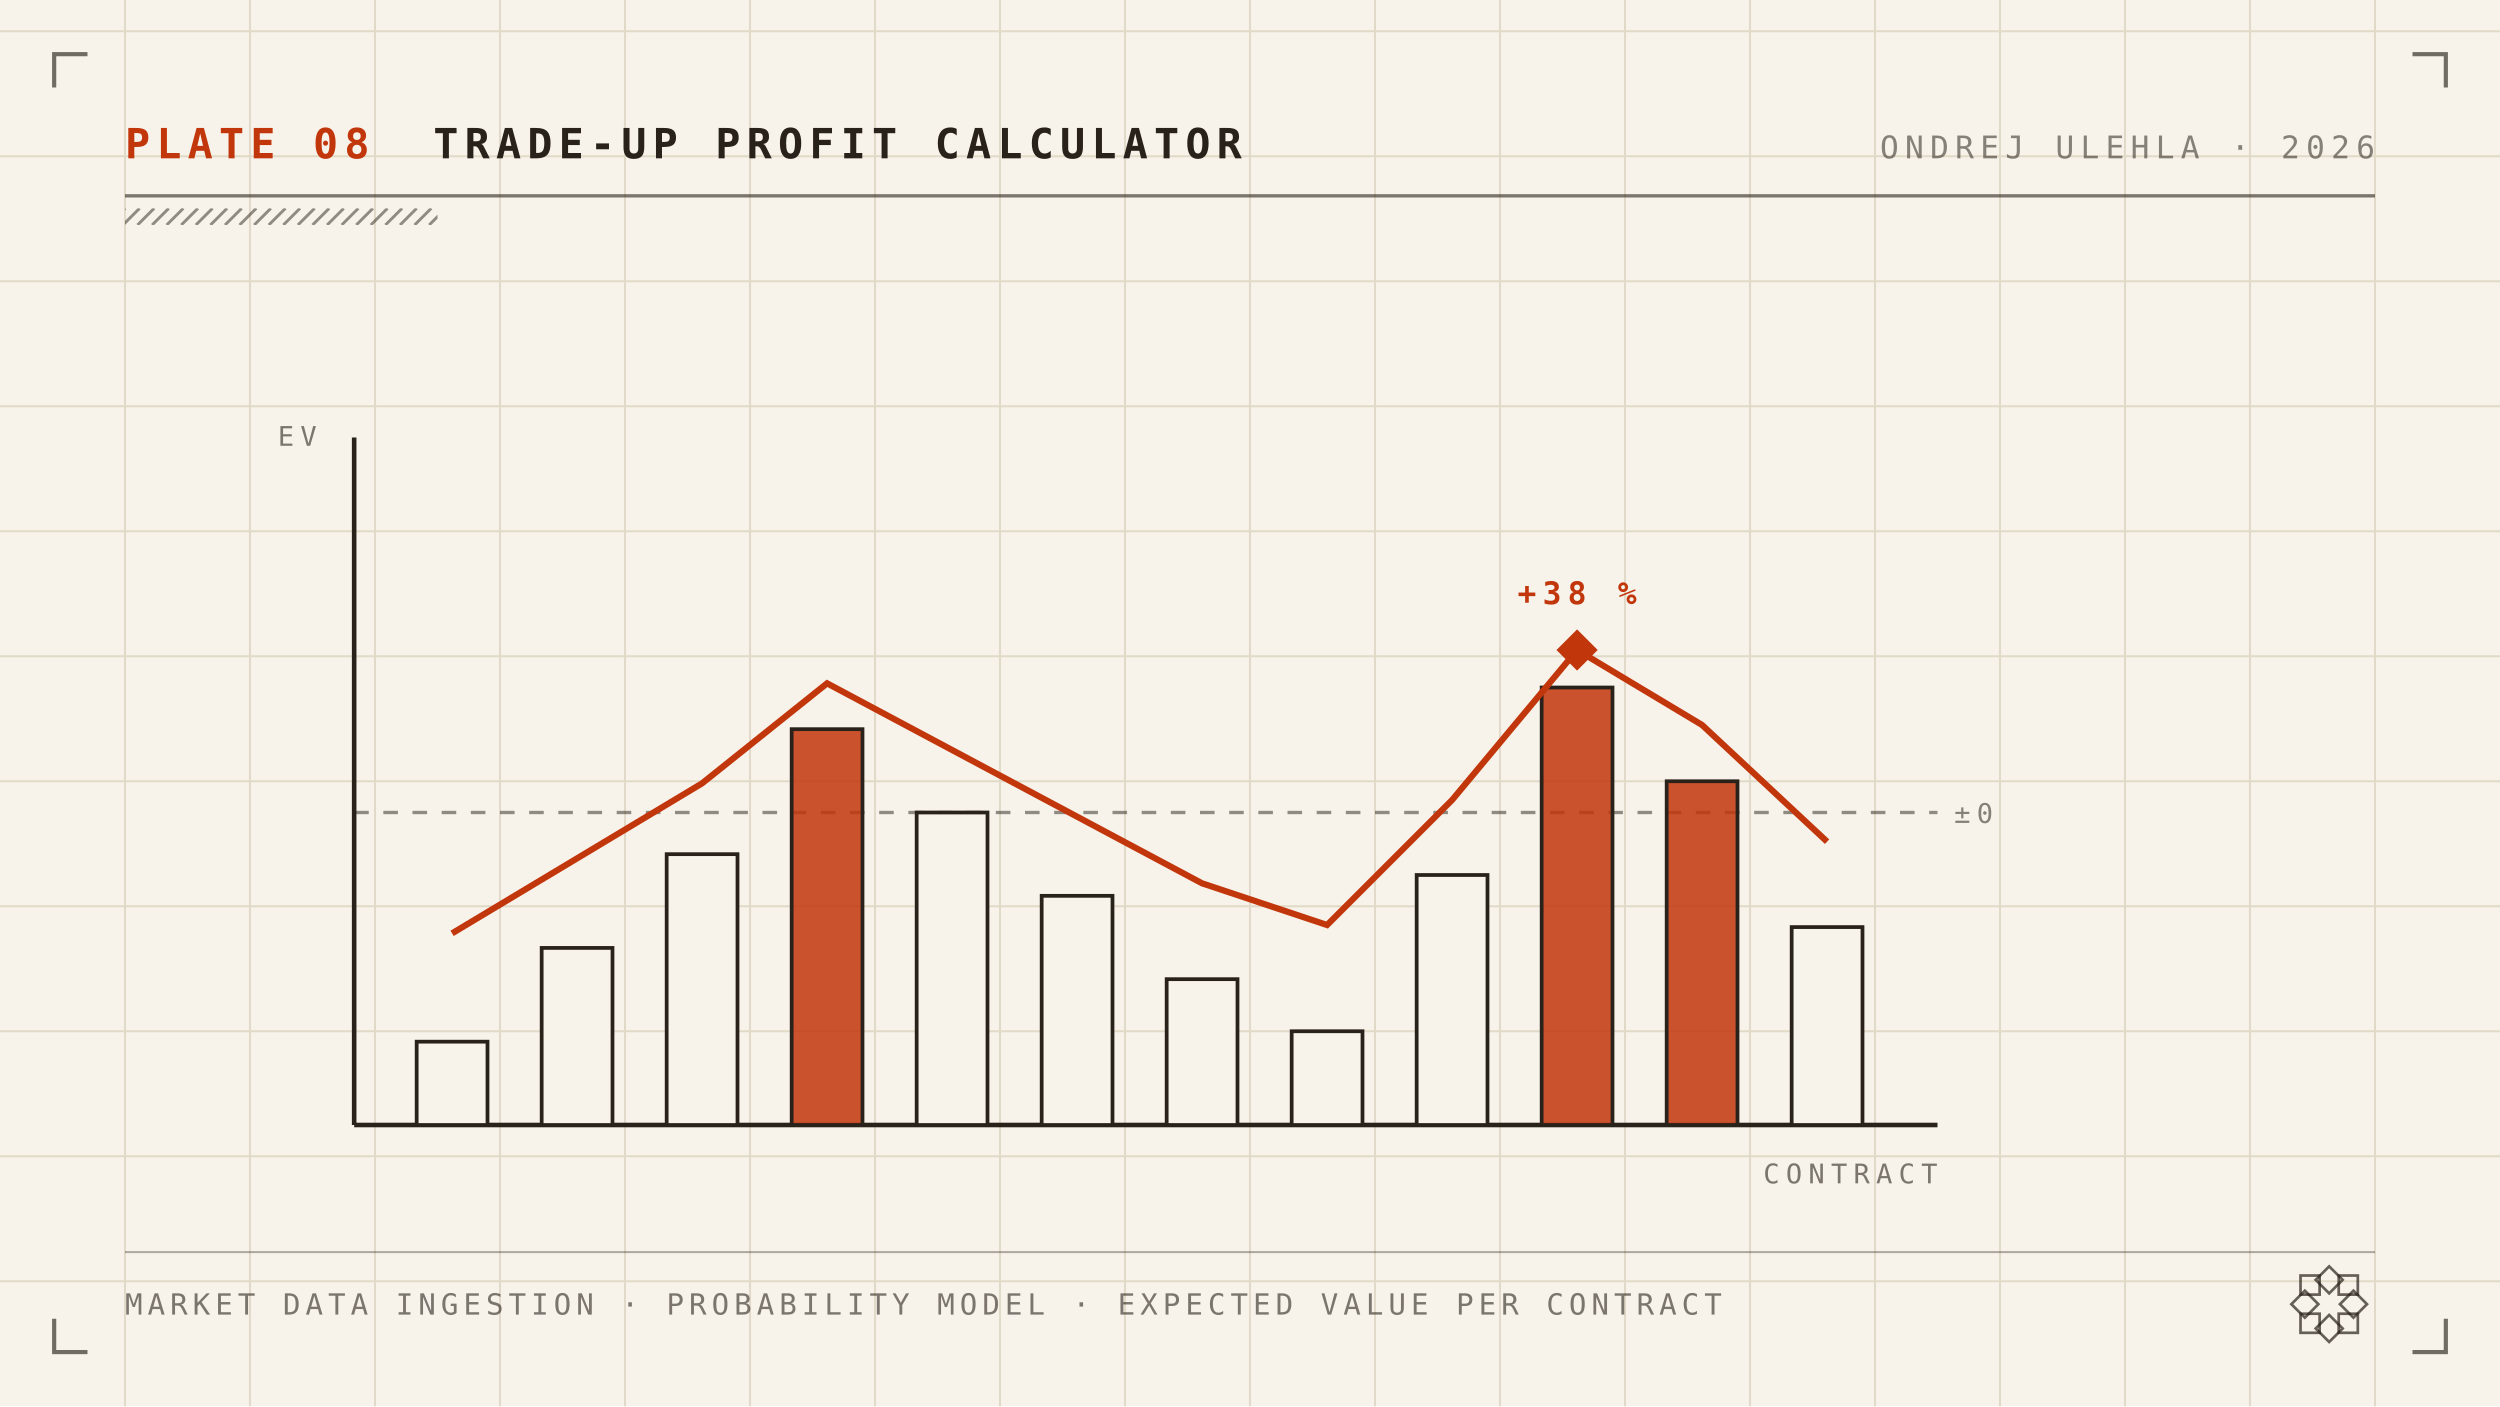
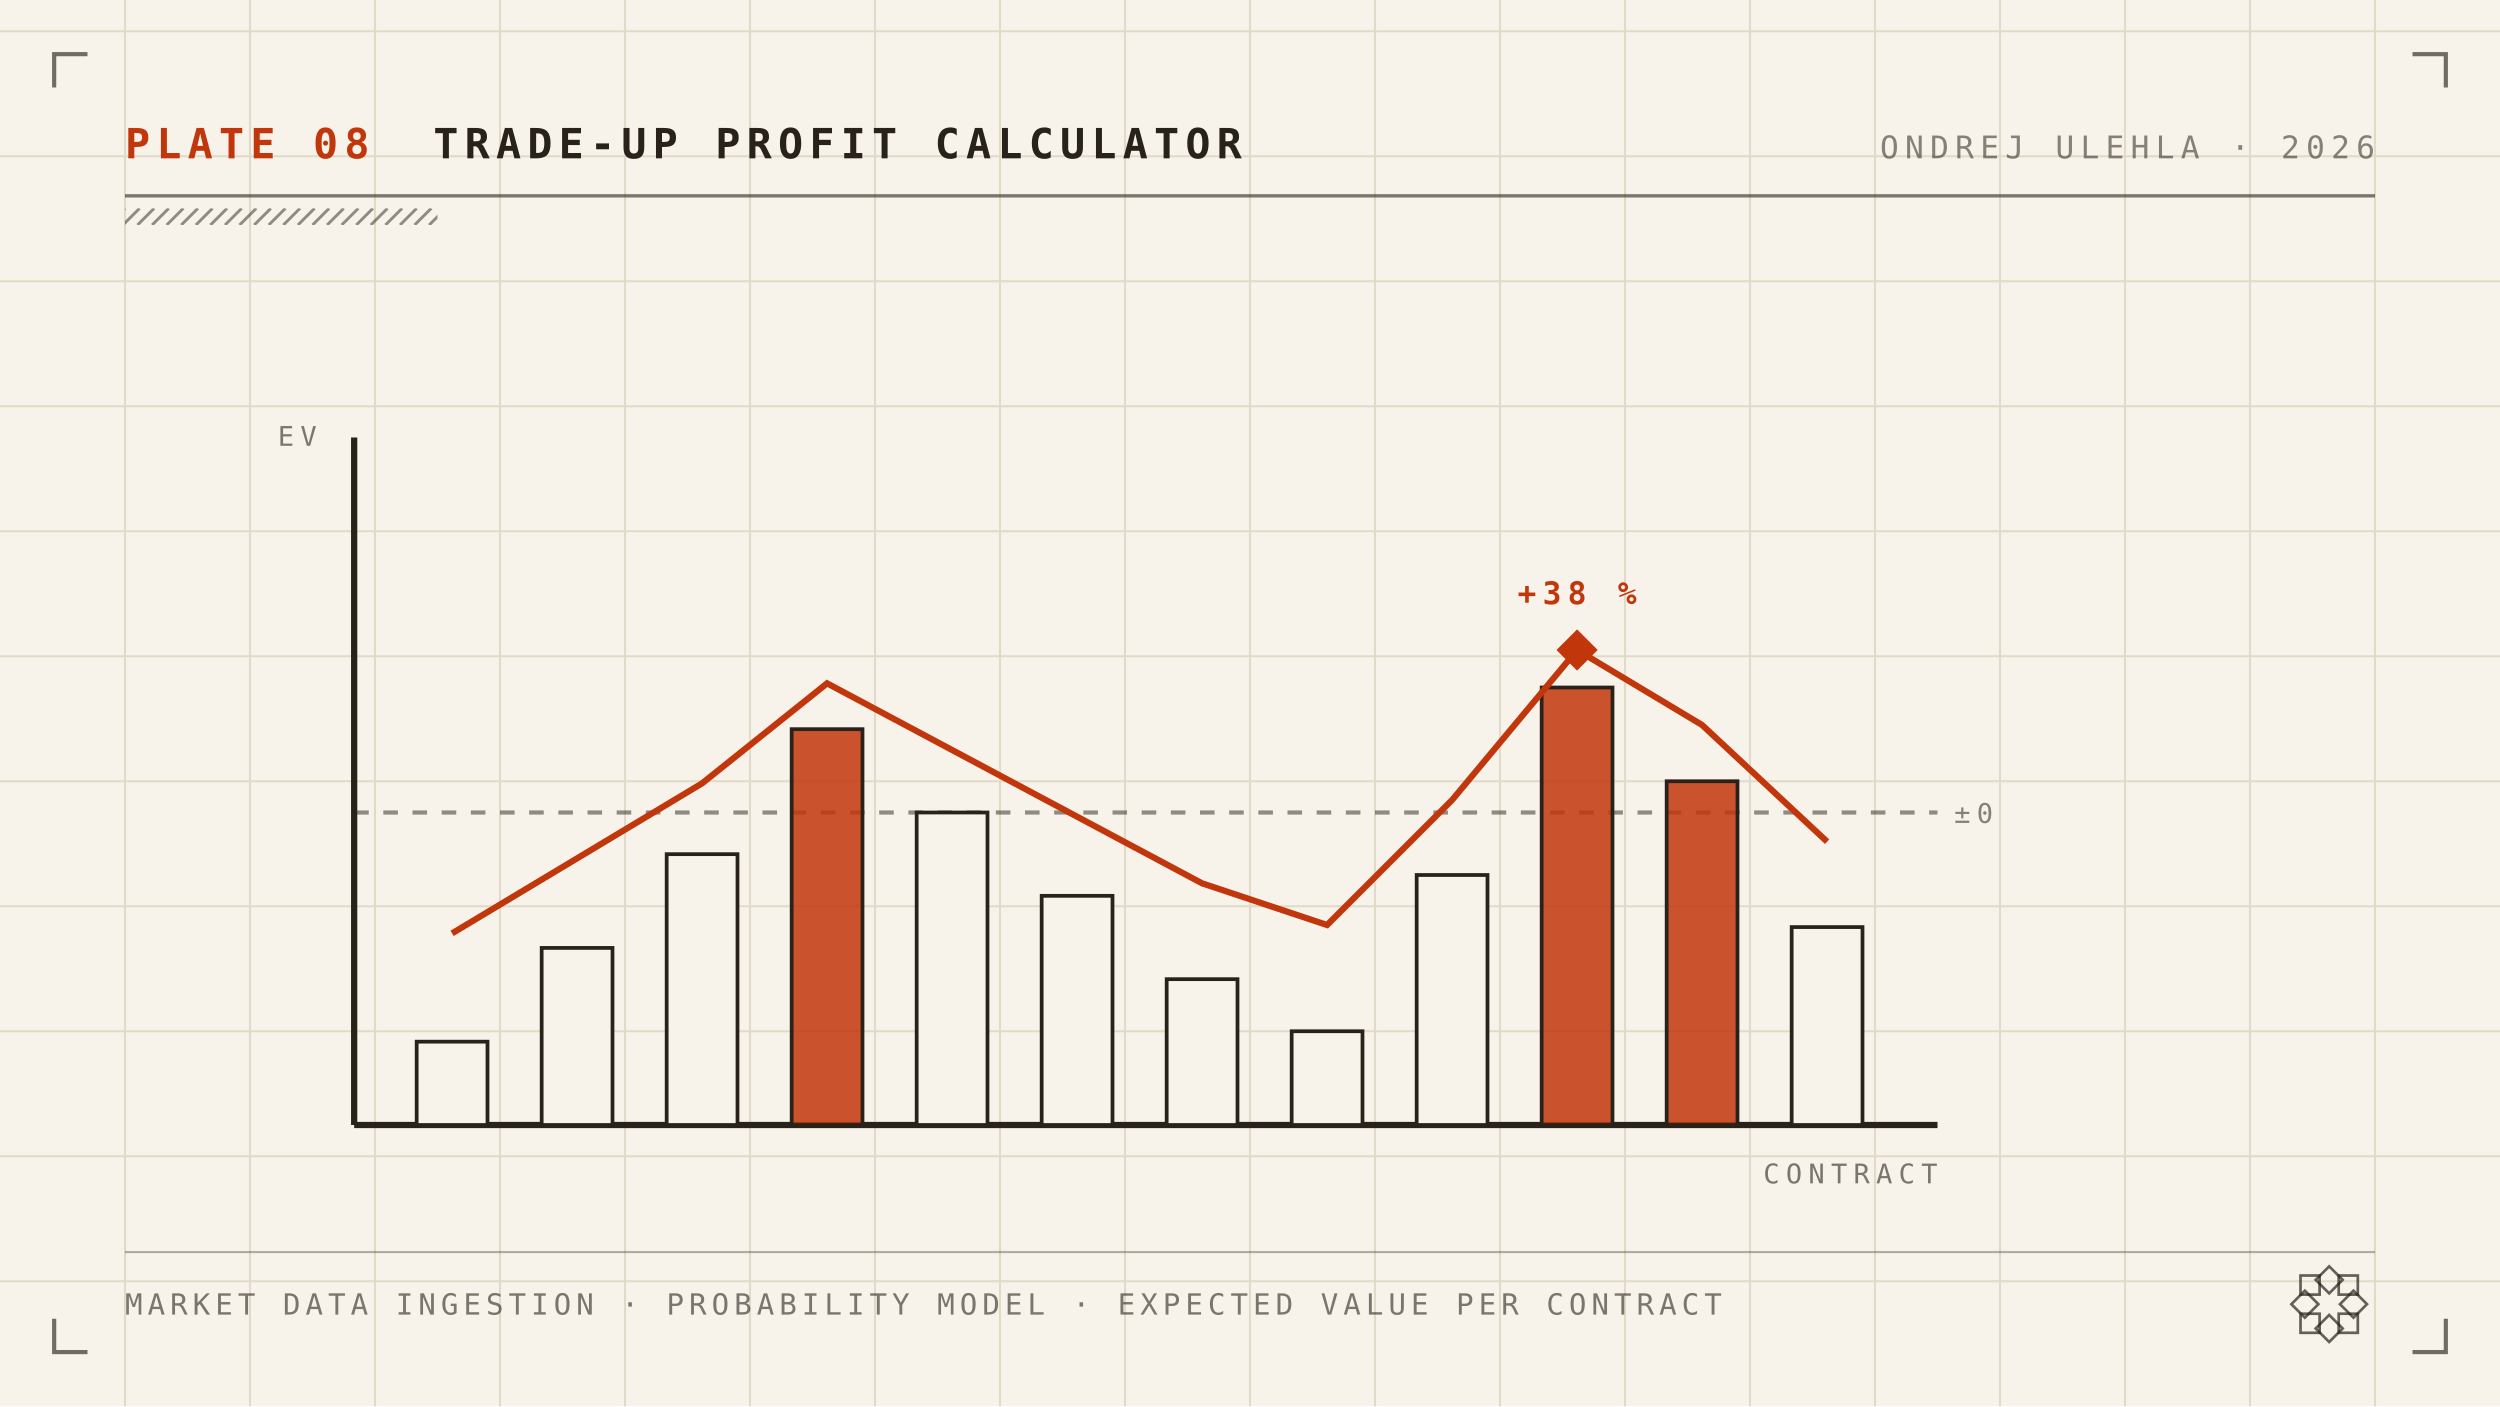
<svg xmlns="http://www.w3.org/2000/svg" width="1200" height="675" viewBox="0 0 1200 675">
  <rect width="1200" height="675" fill="#f7f3ea" />
  <g stroke="#e2dac8" stroke-width="1">
    <line x1="60" y1="0" x2="60" y2="675" />
    <line x1="120" y1="0" x2="120" y2="675" />
    <line x1="180" y1="0" x2="180" y2="675" />
    <line x1="240" y1="0" x2="240" y2="675" />
    <line x1="300" y1="0" x2="300" y2="675" />
    <line x1="360" y1="0" x2="360" y2="675" />
    <line x1="420" y1="0" x2="420" y2="675" />
    <line x1="480" y1="0" x2="480" y2="675" />
    <line x1="540" y1="0" x2="540" y2="675" />
    <line x1="600" y1="0" x2="600" y2="675" />
    <line x1="660" y1="0" x2="660" y2="675" />
    <line x1="720" y1="0" x2="720" y2="675" />
    <line x1="780" y1="0" x2="780" y2="675" />
    <line x1="840" y1="0" x2="840" y2="675" />
    <line x1="900" y1="0" x2="900" y2="675" />
    <line x1="960" y1="0" x2="960" y2="675" />
    <line x1="1020" y1="0" x2="1020" y2="675" />
    <line x1="1080" y1="0" x2="1080" y2="675" />
    <line x1="1140" y1="0" x2="1140" y2="675" />
    <line x1="0" y1="15" x2="1200" y2="15" />
    <line x1="0" y1="75" x2="1200" y2="75" />
    <line x1="0" y1="135" x2="1200" y2="135" />
    <line x1="0" y1="195" x2="1200" y2="195" />
    <line x1="0" y1="255" x2="1200" y2="255" />
    <line x1="0" y1="315" x2="1200" y2="315" />
    <line x1="0" y1="375" x2="1200" y2="375" />
    <line x1="0" y1="435" x2="1200" y2="435" />
    <line x1="0" y1="495" x2="1200" y2="495" />
    <line x1="0" y1="555" x2="1200" y2="555" />
    <line x1="0" y1="615" x2="1200" y2="615" />
  </g>
  <g stroke="#29221b" stroke-opacity="0.65" stroke-width="2">
    <path d="M26 42 V26 H42" fill="none" />
    <path d="M1158 26 H1174 V42" fill="none" />
    <path d="M1174 633 V649 H1158" fill="none" />
    <path d="M42 649 H26 V633" fill="none" />
  </g>
  <text x="60" y="76" font-family="ui-monospace, Menlo, Consolas, monospace" font-size="20" font-weight="600" letter-spacing="3" text-anchor="start" fill="#c2360c" fill-opacity="1">PLATE 08</text>
  <text x="208" y="76" font-family="ui-monospace, Menlo, Consolas, monospace" font-size="20" font-weight="600" letter-spacing="3" text-anchor="start" fill="#29221b" fill-opacity="1">TRADE-UP PROFIT CALCULATOR</text>
  <text x="1140" y="76" font-family="ui-monospace, Menlo, Consolas, monospace" font-size="15" font-weight="500" letter-spacing="3" text-anchor="end" fill="#29221b" fill-opacity="0.55">ONDREJ ULEHLA · 2026</text>
  <line x1="60" y1="94" x2="1140" y2="94" stroke="#29221b" stroke-opacity="0.6" stroke-width="1.6" />
  <g clip-path="url(#hp-60-100)">
    <defs>
      <clipPath id="hp-60-100">
        <rect x="60" y="100" width="150" height="8" />
      </clipPath>
    </defs>
    <g stroke="#29221b" stroke-opacity="0.5" stroke-width="1.4">
      <line x1="52" y1="108" x2="60" y2="100" />
      <line x1="59" y1="108" x2="67" y2="100" />
      <line x1="66" y1="108" x2="74" y2="100" />
      <line x1="73" y1="108" x2="81" y2="100" />
      <line x1="80" y1="108" x2="88" y2="100" />
      <line x1="87" y1="108" x2="95" y2="100" />
      <line x1="94" y1="108" x2="102" y2="100" />
      <line x1="101" y1="108" x2="109" y2="100" />
      <line x1="108" y1="108" x2="116" y2="100" />
      <line x1="115" y1="108" x2="123" y2="100" />
      <line x1="122" y1="108" x2="130" y2="100" />
      <line x1="129" y1="108" x2="137" y2="100" />
      <line x1="136" y1="108" x2="144" y2="100" />
      <line x1="143" y1="108" x2="151" y2="100" />
      <line x1="150" y1="108" x2="158" y2="100" />
      <line x1="157" y1="108" x2="165" y2="100" />
      <line x1="164" y1="108" x2="172" y2="100" />
      <line x1="171" y1="108" x2="179" y2="100" />
      <line x1="178" y1="108" x2="186" y2="100" />
      <line x1="185" y1="108" x2="193" y2="100" />
      <line x1="192" y1="108" x2="200" y2="100" />
      <line x1="199" y1="108" x2="207" y2="100" />
      <line x1="206" y1="108" x2="214" y2="100" />
      <line x1="213" y1="108" x2="221" y2="100" />
    </g>
  </g>
-   <line x1="170" y1="540" x2="930" y2="540" stroke="#29221b" stroke-width="2.2" fill="none" />
-   <line x1="170" y1="540" x2="170" y2="210" stroke="#29221b" stroke-width="2.2" fill="none" />
+   <line x1="170" y1="540" x2="930" y2="540" stroke="#29221b" stroke-width="3" fill="none" />
+   <line x1="170" y1="540" x2="170" y2="210" stroke="#29221b" stroke-width="3" fill="none" />
  <text x="152" y="214" font-family="ui-monospace, Menlo, Consolas, monospace" font-size="13" font-weight="500" letter-spacing="3" text-anchor="end" fill="#29221b" fill-opacity="0.6">EV</text>
  <text x="930" y="568" font-family="ui-monospace, Menlo, Consolas, monospace" font-size="13" font-weight="500" letter-spacing="3" text-anchor="end" fill="#29221b" fill-opacity="0.6">CONTRACT</text>
-   <line x1="170" y1="390" x2="930" y2="390" stroke="#29221b" stroke-width="1.6" fill="none" stroke-dasharray="7 7" stroke-opacity="0.5" />
+   <line x1="170" y1="390" x2="930" y2="390" stroke="#29221b" stroke-width="2" fill="none" stroke-dasharray="7 7" stroke-opacity="0.5" />
  <text x="938" y="395" font-family="ui-monospace, Menlo, Consolas, monospace" font-size="13" font-weight="500" letter-spacing="3" text-anchor="start" fill="#29221b" fill-opacity="0.55">±0</text>
  <rect x="200" y="500" width="34" height="40" fill="#f7f3ea" fill-opacity="1" stroke="#29221b" stroke-width="1.8" />
  <rect x="260" y="455" width="34" height="85" fill="#f7f3ea" fill-opacity="1" stroke="#29221b" stroke-width="1.8" />
  <rect x="320" y="410" width="34" height="130" fill="#f7f3ea" fill-opacity="1" stroke="#29221b" stroke-width="1.8" />
  <rect x="380" y="350" width="34" height="190" fill="#c2360c" fill-opacity="0.85" stroke="#29221b" stroke-width="1.8" />
  <rect x="440" y="390" width="34" height="150" fill="#f7f3ea" fill-opacity="1" stroke="#29221b" stroke-width="1.8" />
  <rect x="500" y="430" width="34" height="110" fill="#f7f3ea" fill-opacity="1" stroke="#29221b" stroke-width="1.8" />
  <rect x="560" y="470" width="34" height="70" fill="#f7f3ea" fill-opacity="1" stroke="#29221b" stroke-width="1.8" />
  <rect x="620" y="495" width="34" height="45" fill="#f7f3ea" fill-opacity="1" stroke="#29221b" stroke-width="1.8" />
  <rect x="680" y="420" width="34" height="120" fill="#f7f3ea" fill-opacity="1" stroke="#29221b" stroke-width="1.8" />
  <rect x="740" y="330" width="34" height="210" fill="#c2360c" fill-opacity="0.85" stroke="#29221b" stroke-width="1.8" />
  <rect x="800" y="375" width="34" height="165" fill="#c2360c" fill-opacity="0.85" stroke="#29221b" stroke-width="1.8" />
  <rect x="860" y="445" width="34" height="95" fill="#f7f3ea" fill-opacity="1" stroke="#29221b" stroke-width="1.8" />
  <polyline points="217,448 277,412 337,376 397,328 457,360 517,392 577,424 637,444 697,384 757,312 817,348 877,404" stroke="#c2360c" stroke-width="3" fill="none" />
  <rect x="750" y="305" width="14" height="14" fill="#c2360c" transform="rotate(45 757 312)" />
  <text x="757" y="290" font-family="ui-monospace, Menlo, Consolas, monospace" font-size="15" font-weight="600" letter-spacing="3" text-anchor="middle" fill="#c2360c" fill-opacity="1">+38 %</text>
  <line x1="60" y1="601" x2="1140" y2="601" stroke="#29221b" stroke-opacity="0.35" stroke-width="1" />
  <text x="60" y="631" font-family="ui-monospace, Menlo, Consolas, monospace" font-size="14" font-weight="500" letter-spacing="2.4" text-anchor="start" fill="#29221b" fill-opacity="0.6">MARKET DATA INGESTION · PROBABILITY MODEL · EXPECTED VALUE PER CONTRACT</text>
  <g fill="none" stroke="#29221b" stroke-opacity="0.7" stroke-width="1.56" transform="translate(1098 606) scale(0.8333333)">
    <rect x="7.5" y="7.5" width="11" height="11" />
    <rect x="29.5" y="7.5" width="11" height="11" />
    <rect x="7.5" y="29.5" width="11" height="11" />
    <rect x="29.5" y="29.5" width="11" height="11" />
    <rect x="18.5" y="4.5" width="11" height="11" transform="rotate(45 24 10)" />
    <rect x="32.5" y="18.5" width="11" height="11" transform="rotate(45 38 24)" />
    <rect x="18.5" y="32.5" width="11" height="11" transform="rotate(45 24 38)" />
    <rect x="4.5" y="18.5" width="11" height="11" transform="rotate(45 10 24)" />
  </g>
</svg>
